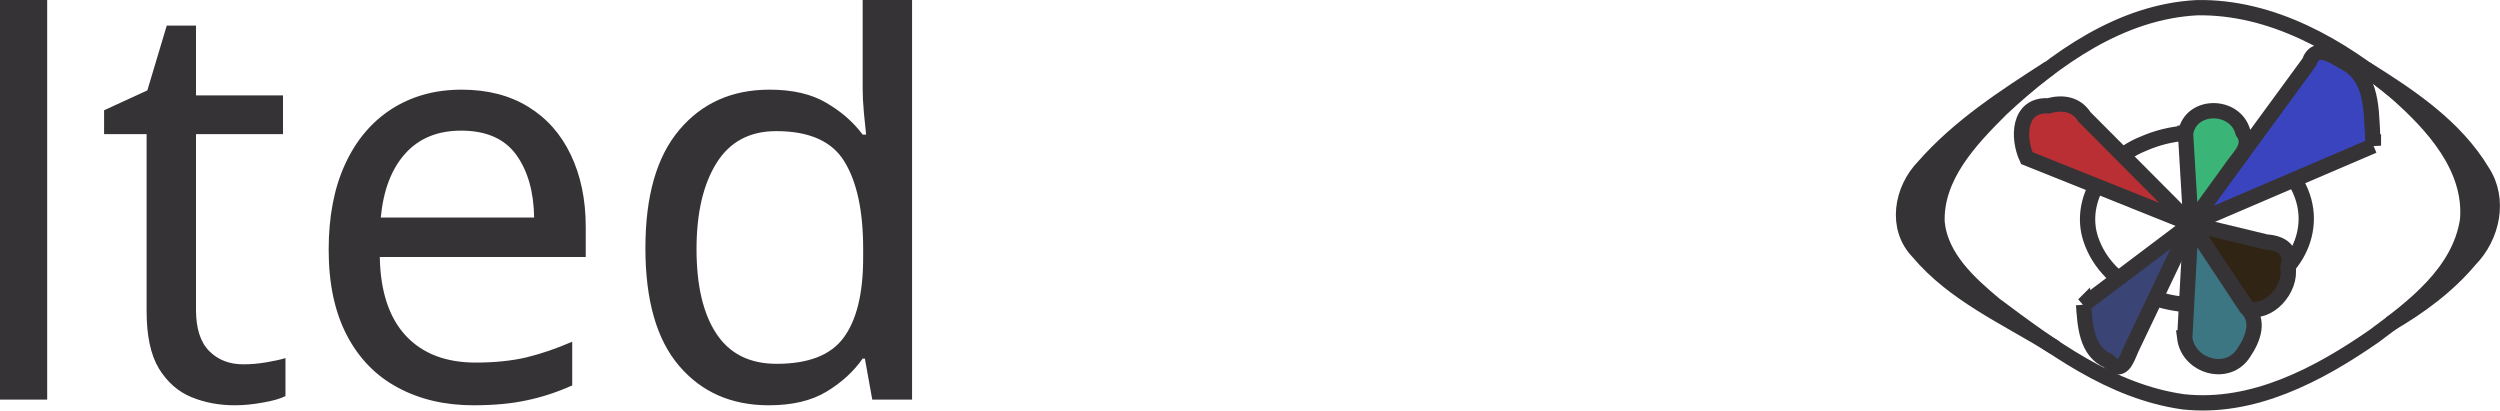
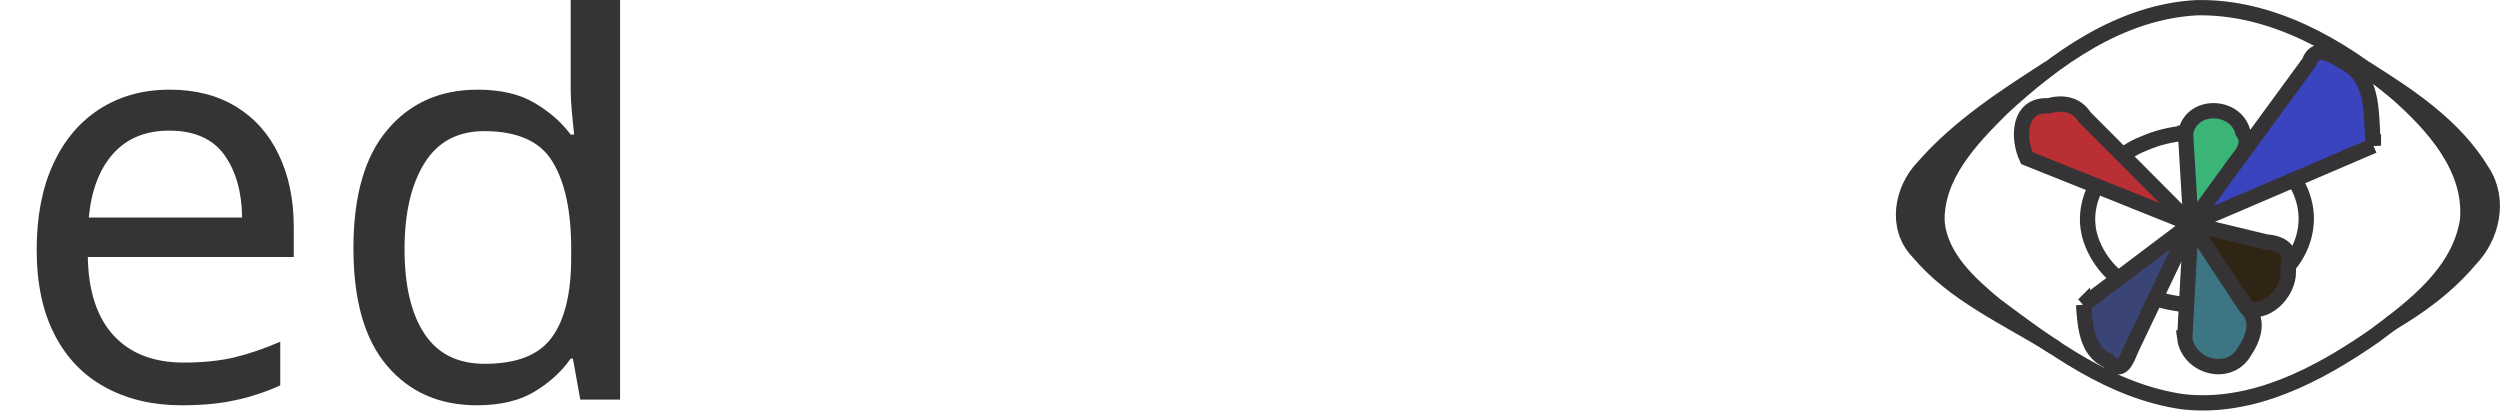
<svg xmlns="http://www.w3.org/2000/svg" id="svg8" version="1.1" viewBox="0 0 158.118 25.964" height="25.964mm" width="158.118mm">
  <defs id="defs2">
    </defs>
  <g style="display:inline" transform="translate(-32.58895,-36.10711)" id="layer1">
    <g id="g1226">
      <g id="g1244">
        <g id="g1273">
-           <g style="stroke-width:1;stroke-miterlimit:4;stroke-dasharray:none" id="g1254" transform="matrix(0.9676755,0,0,0.9676755,28.94501,1.743781)">
-             <g id="g1774">
-               <path d="m 154.503,49.811 c -0.02,3.084 -3.046,5.213 -5.877,5.542 -3.194,0.487 -7.08,-0.915 -8.196,-4.177 -0.888,-2.614 1.034,-5.337 3.441,-6.278 3.384,-1.498 8.066,-0.677 10.037,2.663 0.38,0.683 0.596,1.461 0.595,2.244" style="opacity:1;fill:none;fill-opacity:1;stroke:#353335;stroke-width:1;stroke-linecap:round;stroke-linejoin:miter;stroke-miterlimit:4;stroke-dasharray:none;stroke-dashoffset:0;stroke-opacity:1;paint-order:stroke fill markers" id="path1128" />
-               <path d="m 136.238,45.844 c -0.612,-1.313 -0.564,-3.514 1.396,-3.415 0.95,-0.254 1.834,-0.126 2.378,0.729 2.318,2.328 4.635,4.655 6.953,6.983 -3.576,-1.432 -7.151,-2.865 -10.727,-4.297 z" style="fill:#ba2f33;fill-opacity:1;stroke:#353335;stroke-width:1;stroke-linecap:butt;stroke-linejoin:miter;stroke-miterlimit:4;stroke-dasharray:none;stroke-opacity:1" id="path1130" />
-               <path d="m 158.892,45.033 c -0.188,-1.805 0.115,-4.21 -1.661,-5.311 -0.833,-0.446 -2.079,-1.464 -2.539,-0.137 -2.576,3.519 -5.152,7.038 -7.728,10.556 3.976,-1.703 7.952,-3.406 11.928,-5.109 z" style="fill:#3a44bf;fill-opacity:1;stroke:#353335;stroke-width:1;stroke-linecap:butt;stroke-linejoin:miter;stroke-miterlimit:4;stroke-dasharray:none;stroke-opacity:1" id="path1132" />
-               <path d="m 139.95,55.427 c 0.097,1.341 0.172,3.033 1.597,3.669 0.921,0.976 1.203,-0.075 1.54,-0.831 1.292,-2.708 2.585,-5.416 3.877,-8.123 -2.338,1.762 -4.677,3.524 -7.015,5.286 z" style="fill:#3a4475;fill-opacity:1;stroke:#353335;stroke-width:1;stroke-linecap:butt;stroke-linejoin:miter;stroke-miterlimit:4;stroke-dasharray:none;stroke-opacity:1" id="path1134" />
-               <path d="m 146.612,44.215 c 0.347,-1.97 3.264,-1.915 3.749,-0.075 0.59,0.832 -0.122,1.479 -0.59,2.125 -0.936,1.292 -1.871,2.584 -2.807,3.876 -0.118,-1.975 -0.235,-3.951 -0.353,-5.926 z" style="fill:#3bb477;fill-opacity:1;stroke:#353335;stroke-width:1;stroke-linecap:butt;stroke-linejoin:miter;stroke-miterlimit:4;stroke-dasharray:none;stroke-opacity:1" id="path1136" />
-               <path d="m 150.676,55.679 c 1.36,0.431 2.873,-1.279 2.634,-2.695 0.328,-1.135 -0.457,-1.593 -1.409,-1.653 -1.645,-0.397 -3.29,-0.793 -4.935,-1.19 1.237,1.846 2.474,3.692 3.711,5.538 z" style="fill:#302514;fill-opacity:1;stroke:#353335;stroke-width:1;stroke-linecap:butt;stroke-linejoin:miter;stroke-miterlimit:4;stroke-dasharray:none;stroke-opacity:1" id="path1138" />
-               <path d="m 146.559,57.603 c 0.24,1.868 2.861,2.623 3.882,0.923 0.605,-0.887 1.035,-2.1 0.139,-2.919 -1.205,-1.822 -2.41,-3.643 -3.614,-5.465 -0.135,2.487 -0.271,4.974 -0.406,7.461 z" style="fill:#3b7682;fill-opacity:1;stroke:#353335;stroke-width:1;stroke-linecap:butt;stroke-linejoin:miter;stroke-miterlimit:4;stroke-dasharray:none;stroke-opacity:1" id="path1140" />
-               <path d="m 130.372,50.09 c -0.13,-3.047 2.192,-5.464 4.202,-7.466 3.53,-3.282 7.808,-6.353 12.788,-6.61 4.889,-0.082 9.389,2.5 13.029,5.558 2.388,2.106 4.952,4.911 4.656,8.333 -0.525,3.411 -3.532,5.661 -6.124,7.583 -3.628,2.511 -7.911,4.787 -12.467,4.284 -4.689,-0.662 -8.619,-3.59 -12.309,-6.345 -1.666,-1.389 -3.513,-3.049 -3.774,-5.336 z" style="fill:none;stroke:#353335;stroke-width:1;stroke-linecap:butt;stroke-linejoin:miter;stroke-miterlimit:4;stroke-dasharray:none;stroke-opacity:1" id="path57" />
-               <path d="m 160.956,56.054 c 2.307,-1.789 4.572,-4.5 4.131,-7.618 -0.696,-3.716 -3.804,-6.36 -6.729,-8.449 2.88,1.797 5.87,3.777 7.653,6.747 1.19,1.819 0.65,4.25 -0.813,5.746 -1.449,1.728 -3.285,3.076 -5.224,4.205 0.334,-0.2 0.66,-0.414 0.983,-0.631 z" style="opacity:1;fill:#353335;fill-opacity:1;stroke:#353335;stroke-width:1;stroke-linecap:round;stroke-linejoin:miter;stroke-miterlimit:4;stroke-dasharray:none;stroke-dashoffset:0;stroke-opacity:1;paint-order:stroke fill markers" id="path879" />
-               <path d="m 137.837,58.084 c -3.001,-1.857 -6.377,-3.346 -8.692,-6.1 -1.546,-1.592 -1.094,-4.095 0.352,-5.578 2.305,-2.632 5.284,-4.558 8.203,-6.437 -2.828,2.055 -5.623,4.483 -7.028,7.764 -0.946,2.077 -0.041,4.437 1.463,5.99 1.734,1.812 3.833,3.242 5.971,4.532 z" style="opacity:1;fill:#353335;fill-opacity:1;stroke:#353335;stroke-width:1;stroke-linecap:round;stroke-linejoin:miter;stroke-miterlimit:4;stroke-dasharray:none;stroke-dashoffset:0;stroke-opacity:1;paint-order:stroke fill markers" id="path881" />
+           <g id="g53">
+             <g id="g69">
+               <g style="stroke-width:1;stroke-miterlimit:4;stroke-dasharray:none" id="g1254" transform="matrix(0.9676755,0,0,0.9676755,28.94501,1.743781)">
+                 <g id="g1774">
+                   <path d="m 154.503,49.811 c -0.02,3.084 -3.046,5.213 -5.877,5.542 -3.194,0.487 -7.08,-0.915 -8.196,-4.177 -0.888,-2.614 1.034,-5.337 3.441,-6.278 3.384,-1.498 8.066,-0.677 10.037,2.663 0.38,0.683 0.596,1.461 0.595,2.244" style="opacity:1;fill:none;fill-opacity:1;stroke:#353335;stroke-width:1;stroke-linecap:round;stroke-linejoin:miter;stroke-miterlimit:4;stroke-dasharray:none;stroke-dashoffset:0;stroke-opacity:1;paint-order:stroke fill markers" id="path1128" />
+                   <path d="m 136.238,45.844 c -0.612,-1.313 -0.564,-3.514 1.396,-3.415 0.95,-0.254 1.834,-0.126 2.378,0.729 2.318,2.328 4.635,4.655 6.953,6.983 -3.576,-1.432 -7.151,-2.865 -10.727,-4.297 z" style="fill:#ba2f33;fill-opacity:1;stroke:#353335;stroke-width:1;stroke-linecap:butt;stroke-linejoin:miter;stroke-miterlimit:4;stroke-dasharray:none;stroke-opacity:1" id="path1130" />
+                   <path d="m 158.892,45.033 c -0.188,-1.805 0.115,-4.21 -1.661,-5.311 -0.833,-0.446 -2.079,-1.464 -2.539,-0.137 -2.576,3.519 -5.152,7.038 -7.728,10.556 3.976,-1.703 7.952,-3.406 11.928,-5.109 z" style="fill:#3a44bf;fill-opacity:1;stroke:#353335;stroke-width:1;stroke-linecap:butt;stroke-linejoin:miter;stroke-miterlimit:4;stroke-dasharray:none;stroke-opacity:1" id="path1132" />
+                   <path d="m 139.95,55.427 c 0.097,1.341 0.172,3.033 1.597,3.669 0.921,0.976 1.203,-0.075 1.54,-0.831 1.292,-2.708 2.585,-5.416 3.877,-8.123 -2.338,1.762 -4.677,3.524 -7.015,5.286 z" style="fill:#3a4475;fill-opacity:1;stroke:#353335;stroke-width:1;stroke-linecap:butt;stroke-linejoin:miter;stroke-miterlimit:4;stroke-dasharray:none;stroke-opacity:1" id="path1134" />
+                   <path d="m 146.612,44.215 c 0.347,-1.97 3.264,-1.915 3.749,-0.075 0.59,0.832 -0.122,1.479 -0.59,2.125 -0.936,1.292 -1.871,2.584 -2.807,3.876 -0.118,-1.975 -0.235,-3.951 -0.353,-5.926 z" style="fill:#3bb477;fill-opacity:1;stroke:#353335;stroke-width:1;stroke-linecap:butt;stroke-linejoin:miter;stroke-miterlimit:4;stroke-dasharray:none;stroke-opacity:1" id="path1136" />
+                   <path d="m 150.676,55.679 c 1.36,0.431 2.873,-1.279 2.634,-2.695 0.328,-1.135 -0.457,-1.593 -1.409,-1.653 -1.645,-0.397 -3.29,-0.793 -4.935,-1.19 1.237,1.846 2.474,3.692 3.711,5.538 z" style="fill:#302514;fill-opacity:1;stroke:#353335;stroke-width:1;stroke-linecap:butt;stroke-linejoin:miter;stroke-miterlimit:4;stroke-dasharray:none;stroke-opacity:1" id="path1138" />
+                   <path d="m 146.559,57.603 c 0.24,1.868 2.861,2.623 3.882,0.923 0.605,-0.887 1.035,-2.1 0.139,-2.919 -1.205,-1.822 -2.41,-3.643 -3.614,-5.465 -0.135,2.487 -0.271,4.974 -0.406,7.461 z" style="fill:#3b7682;fill-opacity:1;stroke:#353335;stroke-width:1;stroke-linecap:butt;stroke-linejoin:miter;stroke-miterlimit:4;stroke-dasharray:none;stroke-opacity:1" id="path1140" />
+                   <path d="m 130.372,50.09 c -0.13,-3.047 2.192,-5.464 4.202,-7.466 3.53,-3.282 7.808,-6.353 12.788,-6.61 4.889,-0.082 9.389,2.5 13.029,5.558 2.388,2.106 4.952,4.911 4.656,8.333 -0.525,3.411 -3.532,5.661 -6.124,7.583 -3.628,2.511 -7.911,4.787 -12.467,4.284 -4.689,-0.662 -8.619,-3.59 -12.309,-6.345 -1.666,-1.389 -3.513,-3.049 -3.774,-5.336 z" style="fill:none;stroke:#353335;stroke-width:1;stroke-linecap:butt;stroke-linejoin:miter;stroke-miterlimit:4;stroke-dasharray:none;stroke-opacity:1" id="path57" />
+                   <path d="m 160.956,56.054 c 2.307,-1.789 4.572,-4.5 4.131,-7.618 -0.696,-3.716 -3.804,-6.36 -6.729,-8.449 2.88,1.797 5.87,3.777 7.653,6.747 1.19,1.819 0.65,4.25 -0.813,5.746 -1.449,1.728 -3.285,3.076 -5.224,4.205 0.334,-0.2 0.66,-0.414 0.983,-0.631 z" style="opacity:1;fill:#353335;fill-opacity:1;stroke:#353335;stroke-width:1;stroke-linecap:round;stroke-linejoin:miter;stroke-miterlimit:4;stroke-dasharray:none;stroke-dashoffset:0;stroke-opacity:1;paint-order:stroke fill markers" id="path879" />
+                   <path d="m 137.837,58.084 c -3.001,-1.857 -6.377,-3.346 -8.692,-6.1 -1.546,-1.592 -1.094,-4.095 0.352,-5.578 2.305,-2.632 5.284,-4.558 8.203,-6.437 -2.828,2.055 -5.623,4.483 -7.028,7.764 -0.946,2.077 -0.041,4.437 1.463,5.99 1.734,1.812 3.833,3.242 5.971,4.532 z" style="opacity:1;fill:#353335;fill-opacity:1;stroke:#353335;stroke-width:1;stroke-linecap:round;stroke-linejoin:miter;stroke-miterlimit:4;stroke-dasharray:none;stroke-dashoffset:0;stroke-opacity:1;paint-order:stroke fill markers" id="path881" />
+                 </g>
+               </g>
+               <text transform="scale(0.9948477,1.005179)" id="text1507" y="61.065" x="89.686" style="font-style:normal;font-variant:normal;font-weight:normal;font-stretch:normal;font-size:35.706px;line-height:1.25;font-family:Gargi;-inkscape-font-specification:Gargi;text-align:center;letter-spacing:-0.003px;word-spacing:0px;text-anchor:middle;fill:#353335;fill-opacity:1;stroke:none;stroke-width:0;stroke-miterlimit:4;stroke-dasharray:none" xml:space="preserve">
+                 <tspan style="font-style:normal;font-variant:normal;font-weight:normal;font-stretch:normal;font-size:35.706px;line-height:0.25;font-family:'Yeseva One';-inkscape-font-specification:'Yeseva One, Normal';font-variant-ligatures:normal;font-variant-caps:normal;font-variant-numeric:normal;font-variant-east-asian:normal;fill:#353335;fill-opacity:1;stroke-width:0;stroke-miterlimit:4;stroke-dasharray:none" y="61.065" x="89.684" id="tspan1505">Dalted</tspan>
+               </text>
            </g>
          </g>
-           <text transform="scale(0.9948477,1.005179)" id="text1507" y="61.065" x="89.686" style="font-style:normal;font-variant:normal;font-weight:normal;font-stretch:normal;font-size:35.706px;line-height:1.25;font-family:Gargi;-inkscape-font-specification:Gargi;text-align:center;letter-spacing:-0.003px;word-spacing:0px;text-anchor:middle;fill:#353335;fill-opacity:1;stroke:none;stroke-width:0;stroke-miterlimit:4;stroke-dasharray:none" xml:space="preserve">
-             <tspan style="font-style:normal;font-variant:normal;font-weight:normal;font-stretch:normal;font-size:35.706px;line-height:0.25;font-family:'Yeseva One';-inkscape-font-specification:'Yeseva One, Normal';font-variant-ligatures:normal;font-variant-caps:normal;font-variant-numeric:normal;font-variant-east-asian:normal;fill:#353335;fill-opacity:1;stroke-width:0;stroke-miterlimit:4;stroke-dasharray:none" y="61.065" x="89.684" id="tspan1505">Dalted</tspan>
-           </text>
        </g>
      </g>
    </g>
    <flowRoot style="font-style:normal;font-variant:normal;font-weight:normal;font-stretch:normal;font-size:15.4px;line-height:1.25;font-family:Dyuthi;-inkscape-font-specification:Dyuthi;text-align:center;letter-spacing:0px;word-spacing:0px;text-anchor:middle;fill:#000000;fill-opacity:1;stroke:none" id="flowRoot1294" xml:space="preserve">
      <flowRegion id="flowRegion1296">
        <rect y="-94.339" x="-19.193" height="383.858" width="410.122" id="rect1298" />
      </flowRegion>
      <flowPara id="flowPara1300" />
    </flowRoot>
  </g>
  <g style="display:inline" transform="translate(-32.58895,-36.10711)" id="layer2" />
</svg>
